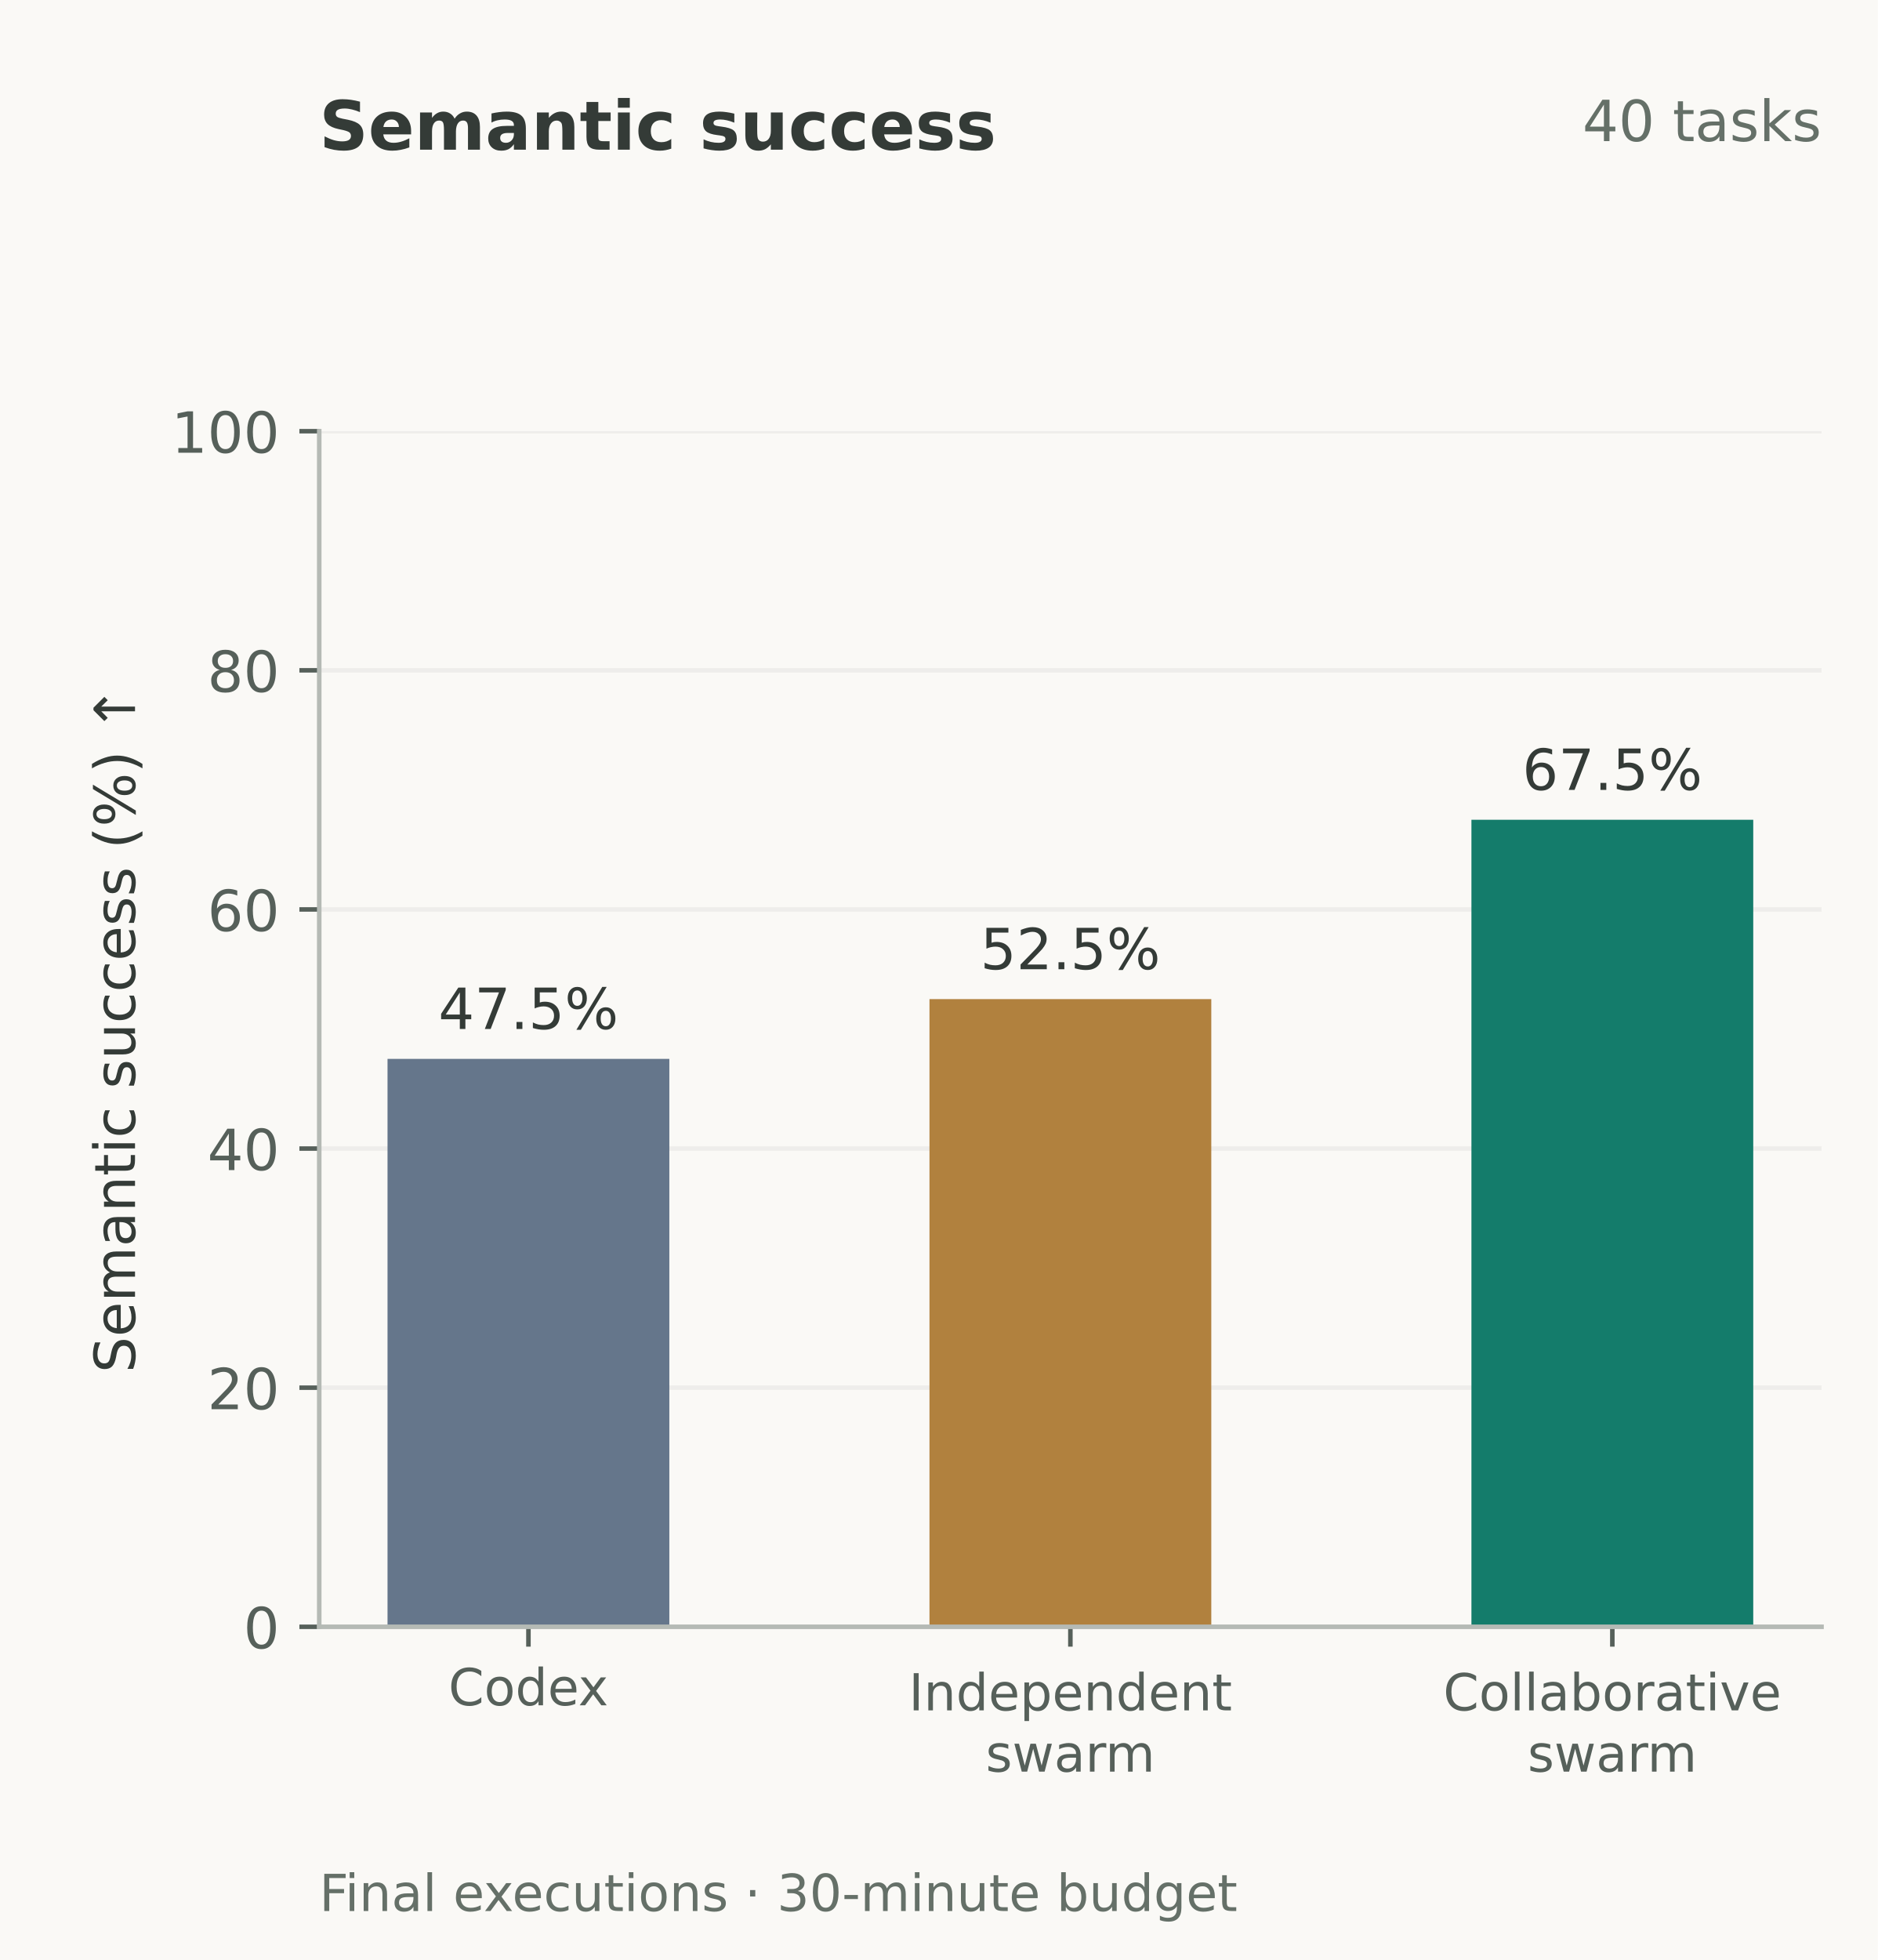
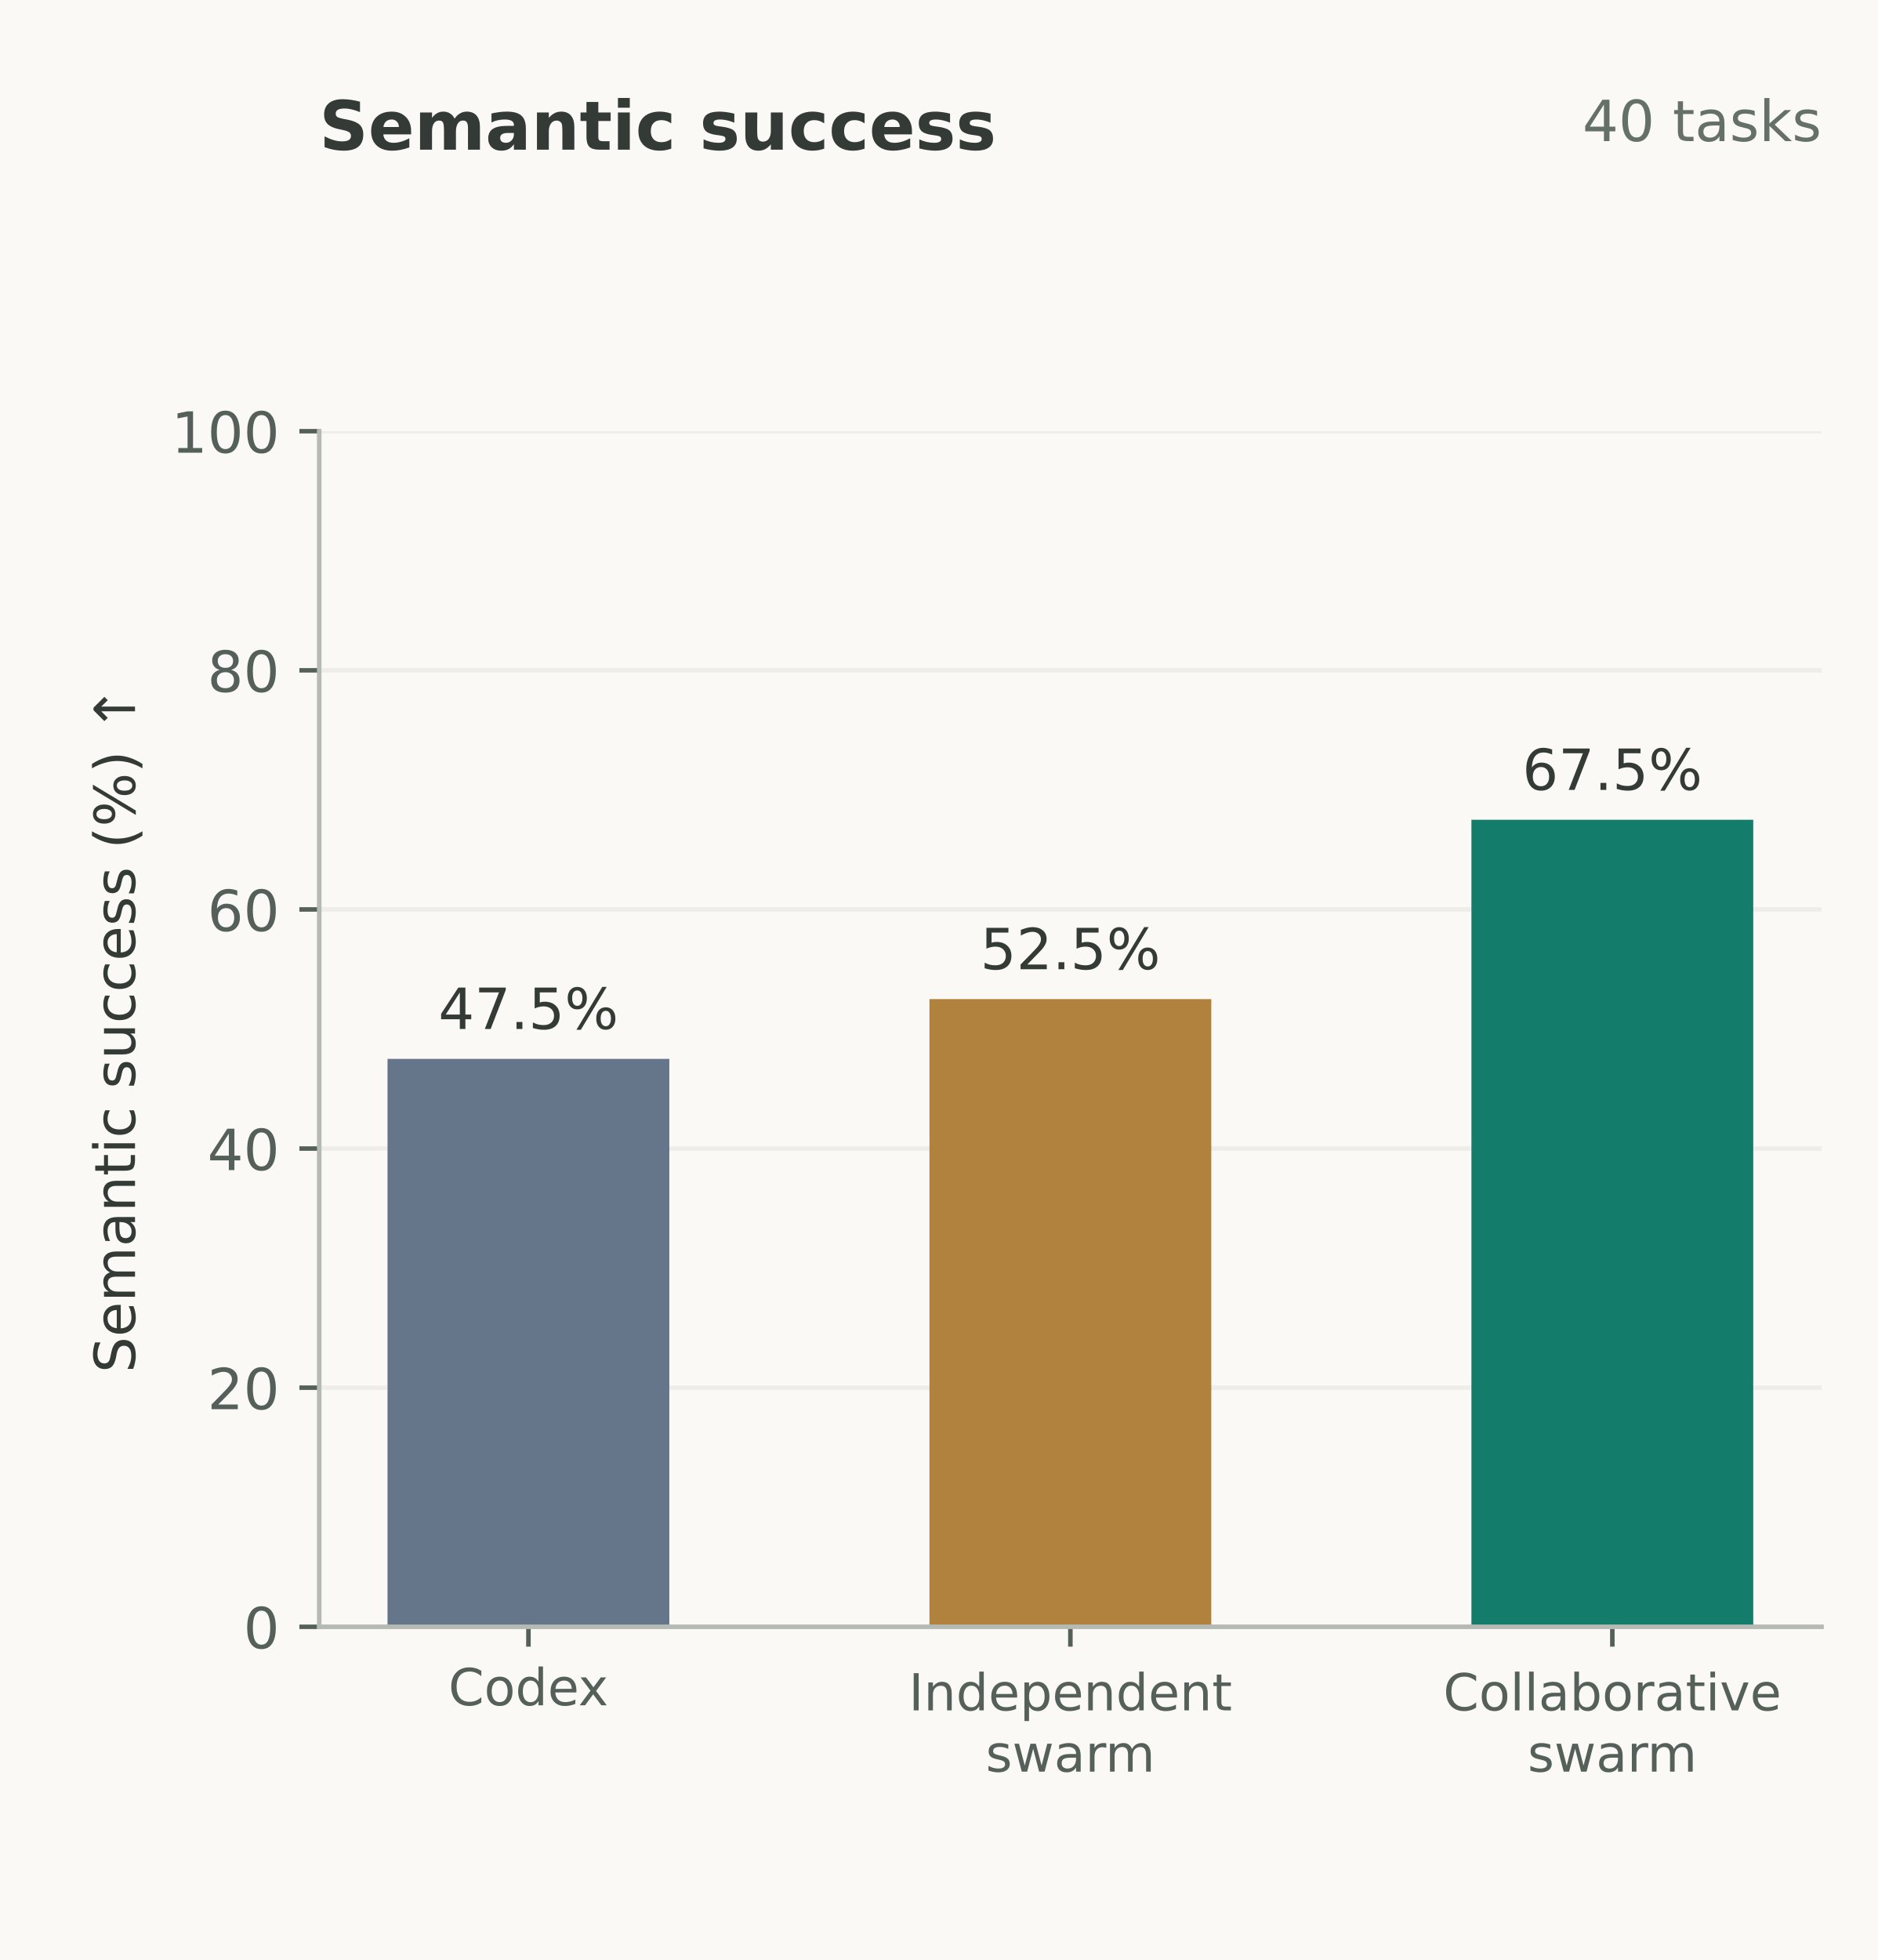
<svg xmlns="http://www.w3.org/2000/svg" xmlns:xlink="http://www.w3.org/1999/xlink" width="331.2pt" height="345.6pt" viewBox="0 0 331.2 345.6" version="1.1">
  <defs>
    <style type="text/css">*{stroke-linejoin: round; stroke-linecap: butt}</style>
  </defs>
  <g id="figure_1">
    <g id="patch_1">
      <path d="M 0 345.6 L 331.2 345.6 L 331.2 0 L 0 0 z " style="fill: #faf9f6" />
    </g>
    <g id="axes_1">
      <g id="patch_2">
        <path d="M 56.304 286.848 L 321.264 286.848 L 321.264 76.032 L 56.304 76.032 z " style="fill: #faf9f6" />
      </g>
      <g id="matplotlib.axis_1">
        <g id="xtick_1">
          <g id="line2d_1">
            <defs>
-               <path id="m425d4437af" d="M 0 0 L 0 3.5 " style="stroke: #56605a; stroke-width: 0.8" />
+               <path id="mdb96a2ce38" d="M 0 0 L 0 3.5 " style="stroke: #56605a; stroke-width: 0.8" />
            </defs>
            <g>
-               <use xlink:href="#m425d4437af" x="93.2" y="286.848" style="fill: #56605a; stroke: #56605a; stroke-width: 0.8" />
+               <use xlink:href="#mdb96a2ce38" x="93.2" y="286.848" style="fill: #56605a; stroke: #56605a; stroke-width: 0.8" />
            </g>
          </g>
          <g id="text_1">
            <text style="font-size: 9px; font-family: 'DejaVu Sans'; text-anchor: middle; fill: #56605a" x="93.2" y="300.687" transform="rotate(-0 93.19958 300.6866)">Codex</text>
          </g>
        </g>
        <g id="xtick_2">
          <g id="line2d_2">
            <g>
-               <use xlink:href="#m425d4437af" x="188.784" y="286.848" style="fill: #56605a; stroke: #56605a; stroke-width: 0.8" />
+               <use xlink:href="#mdb96a2ce38" x="188.784" y="286.848" style="fill: #56605a; stroke: #56605a; stroke-width: 0.8" />
            </g>
          </g>
          <g id="text_2">
            <text style="font-size: 9px; font-family: 'DejaVu Sans'; fill: #56605a" transform="translate(160.2596 301.5875)">Independent</text>
            <text style="font-size: 9px; font-family: 'DejaVu Sans'; fill: #56605a" transform="translate(173.8475 312.3892)">swarm</text>
          </g>
        </g>
        <g id="xtick_3">
          <g id="line2d_3">
            <g>
-               <use xlink:href="#m425d4437af" x="284.368" y="286.848" style="fill: #56605a; stroke: #56605a; stroke-width: 0.8" />
+               <use xlink:href="#mdb96a2ce38" x="284.368" y="286.848" style="fill: #56605a; stroke: #56605a; stroke-width: 0.8" />
            </g>
          </g>
          <g id="text_3">
            <text style="font-size: 9px; font-family: 'DejaVu Sans'; fill: #56605a" transform="translate(254.5503 301.5875)">Collaborative</text>
            <text style="font-size: 9px; font-family: 'DejaVu Sans'; fill: #56605a" transform="translate(269.4319 312.3892)">swarm</text>
          </g>
        </g>
      </g>
      <g id="matplotlib.axis_2">
        <g id="ytick_1">
          <g id="line2d_4">
-             <path d="M 56.304 286.848 L 321.264 286.848 " clip-path="url(#pd002c3208b)" style="fill: none; stroke: #b0b0b0; stroke-opacity: 0.17; stroke-width: 0.8; stroke-linecap: square" />
+             <path d="M 56.304 286.848 L 321.264 286.848 " clip-path="url(#p793c145bd7)" style="fill: none; stroke: #b0b0b0; stroke-opacity: 0.17; stroke-width: 0.8; stroke-linecap: square" />
          </g>
          <g id="line2d_5">
            <defs>
-               <path id="mb83549906f" d="M 0 0 L -3.5 0 " style="stroke: #56605a; stroke-width: 0.8" />
+               <path id="m6f4dd9ce33" d="M 0 0 L -3.5 0 " style="stroke: #56605a; stroke-width: 0.8" />
            </defs>
            <g>
-               <use xlink:href="#mb83549906f" x="56.304" y="286.848" style="fill: #56605a; stroke: #56605a; stroke-width: 0.8" />
+               <use xlink:href="#m6f4dd9ce33" x="56.304" y="286.848" style="fill: #56605a; stroke: #56605a; stroke-width: 0.8" />
            </g>
          </g>
          <g id="text_4">
            <text style="font-size: 10px; font-family: 'DejaVu Sans'; text-anchor: end; fill: #56605a" x="49.304" y="290.647" transform="rotate(-0 49.304 290.6468)">0</text>
          </g>
        </g>
        <g id="ytick_2">
          <g id="line2d_6">
-             <path d="M 56.304 244.685 L 321.264 244.685 " clip-path="url(#pd002c3208b)" style="fill: none; stroke: #b0b0b0; stroke-opacity: 0.17; stroke-width: 0.8; stroke-linecap: square" />
+             <path d="M 56.304 244.685 L 321.264 244.685 " clip-path="url(#p793c145bd7)" style="fill: none; stroke: #b0b0b0; stroke-opacity: 0.17; stroke-width: 0.8; stroke-linecap: square" />
          </g>
          <g id="line2d_7">
            <g>
-               <use xlink:href="#mb83549906f" x="56.304" y="244.685" style="fill: #56605a; stroke: #56605a; stroke-width: 0.8" />
+               <use xlink:href="#m6f4dd9ce33" x="56.304" y="244.685" style="fill: #56605a; stroke: #56605a; stroke-width: 0.8" />
            </g>
          </g>
          <g id="text_5">
            <text style="font-size: 10px; font-family: 'DejaVu Sans'; text-anchor: end; fill: #56605a" x="49.304" y="248.484" transform="rotate(-0 49.304 248.4836)">20</text>
          </g>
        </g>
        <g id="ytick_3">
          <g id="line2d_8">
-             <path d="M 56.304 202.522 L 321.264 202.522 " clip-path="url(#pd002c3208b)" style="fill: none; stroke: #b0b0b0; stroke-opacity: 0.17; stroke-width: 0.8; stroke-linecap: square" />
+             <path d="M 56.304 202.522 L 321.264 202.522 " clip-path="url(#p793c145bd7)" style="fill: none; stroke: #b0b0b0; stroke-opacity: 0.17; stroke-width: 0.8; stroke-linecap: square" />
          </g>
          <g id="line2d_9">
            <g>
-               <use xlink:href="#mb83549906f" x="56.304" y="202.522" style="fill: #56605a; stroke: #56605a; stroke-width: 0.8" />
+               <use xlink:href="#m6f4dd9ce33" x="56.304" y="202.522" style="fill: #56605a; stroke: #56605a; stroke-width: 0.8" />
            </g>
          </g>
          <g id="text_6">
            <text style="font-size: 10px; font-family: 'DejaVu Sans'; text-anchor: end; fill: #56605a" x="49.304" y="206.32" transform="rotate(-0 49.304 206.3204)">40</text>
          </g>
        </g>
        <g id="ytick_4">
          <g id="line2d_10">
-             <path d="M 56.304 160.358 L 321.264 160.358 " clip-path="url(#pd002c3208b)" style="fill: none; stroke: #b0b0b0; stroke-opacity: 0.17; stroke-width: 0.8; stroke-linecap: square" />
+             <path d="M 56.304 160.358 L 321.264 160.358 " clip-path="url(#p793c145bd7)" style="fill: none; stroke: #b0b0b0; stroke-opacity: 0.17; stroke-width: 0.8; stroke-linecap: square" />
          </g>
          <g id="line2d_11">
            <g>
-               <use xlink:href="#mb83549906f" x="56.304" y="160.358" style="fill: #56605a; stroke: #56605a; stroke-width: 0.8" />
+               <use xlink:href="#m6f4dd9ce33" x="56.304" y="160.358" style="fill: #56605a; stroke: #56605a; stroke-width: 0.8" />
            </g>
          </g>
          <g id="text_7">
            <text style="font-size: 10px; font-family: 'DejaVu Sans'; text-anchor: end; fill: #56605a" x="49.304" y="164.157" transform="rotate(-0 49.304 164.1572)">60</text>
          </g>
        </g>
        <g id="ytick_5">
          <g id="line2d_12">
-             <path d="M 56.304 118.195 L 321.264 118.195 " clip-path="url(#pd002c3208b)" style="fill: none; stroke: #b0b0b0; stroke-opacity: 0.17; stroke-width: 0.8; stroke-linecap: square" />
+             <path d="M 56.304 118.195 L 321.264 118.195 " clip-path="url(#p793c145bd7)" style="fill: none; stroke: #b0b0b0; stroke-opacity: 0.17; stroke-width: 0.8; stroke-linecap: square" />
          </g>
          <g id="line2d_13">
            <g>
-               <use xlink:href="#mb83549906f" x="56.304" y="118.195" style="fill: #56605a; stroke: #56605a; stroke-width: 0.8" />
+               <use xlink:href="#m6f4dd9ce33" x="56.304" y="118.195" style="fill: #56605a; stroke: #56605a; stroke-width: 0.8" />
            </g>
          </g>
          <g id="text_8">
            <text style="font-size: 10px; font-family: 'DejaVu Sans'; text-anchor: end; fill: #56605a" x="49.304" y="121.994" transform="rotate(-0 49.304 121.994)">80</text>
          </g>
        </g>
        <g id="ytick_6">
          <g id="line2d_14">
-             <path d="M 56.304 76.032 L 321.264 76.032 " clip-path="url(#pd002c3208b)" style="fill: none; stroke: #b0b0b0; stroke-opacity: 0.17; stroke-width: 0.8; stroke-linecap: square" />
+             <path d="M 56.304 76.032 L 321.264 76.032 " clip-path="url(#p793c145bd7)" style="fill: none; stroke: #b0b0b0; stroke-opacity: 0.17; stroke-width: 0.8; stroke-linecap: square" />
          </g>
          <g id="line2d_15">
            <g>
-               <use xlink:href="#mb83549906f" x="56.304" y="76.032" style="fill: #56605a; stroke: #56605a; stroke-width: 0.8" />
+               <use xlink:href="#m6f4dd9ce33" x="56.304" y="76.032" style="fill: #56605a; stroke: #56605a; stroke-width: 0.8" />
            </g>
          </g>
          <g id="text_9">
            <text style="font-size: 10px; font-family: 'DejaVu Sans'; text-anchor: end; fill: #56605a" x="49.304" y="79.831" transform="rotate(-0 49.304 79.83083)">100</text>
          </g>
        </g>
        <g id="text_10">
          <text style="font-size: 10px; font-family: 'DejaVu Sans'; text-anchor: middle; fill: #343b37" x="23.814" y="181.44" transform="rotate(-90 23.81416 181.44)">Semantic success (%) ↑</text>
        </g>
      </g>
      <g id="patch_3">
-         <path d="M 68.348 286.848 L 118.052 286.848 L 118.052 186.71 L 68.348 186.71 z " clip-path="url(#pd002c3208b)" style="fill: #65768b" />
+         <path d="M 68.348 286.848 L 118.052 286.848 L 118.052 186.71 L 68.348 186.71 z " clip-path="url(#p793c145bd7)" style="fill: #65768b" />
      </g>
      <g id="patch_4">
-         <path d="M 163.932 286.848 L 213.636 286.848 L 213.636 176.17 L 163.932 176.17 z " clip-path="url(#pd002c3208b)" style="fill: #b1813e" />
+         <path d="M 163.932 286.848 L 213.636 286.848 L 213.636 176.17 L 163.932 176.17 z " clip-path="url(#p793c145bd7)" style="fill: #b1813e" />
      </g>
      <g id="patch_5">
-         <path d="M 259.516 286.848 L 309.22 286.848 L 309.22 144.547 L 259.516 144.547 z " clip-path="url(#pd002c3208b)" style="fill: #147c6b" />
+         <path d="M 259.516 286.848 L 309.22 286.848 L 309.22 144.547 L 259.516 144.547 z " clip-path="url(#p793c145bd7)" style="fill: #147c6b" />
      </g>
      <g id="patch_6">
        <path d="M 56.304 286.848 L 56.304 76.032 " style="fill: none; stroke: #b5bab5; stroke-width: 0.8; stroke-linejoin: miter; stroke-linecap: square" />
      </g>
      <g id="patch_7">
        <path d="M 56.304 286.848 L 321.264 286.848 " style="fill: none; stroke: #b5bab5; stroke-width: 0.8; stroke-linejoin: miter; stroke-linecap: square" />
      </g>
      <g id="text_11">
        <text style="font-size: 10px; font-family: 'DejaVu Sans'; text-anchor: middle; fill: #343b37" x="93.2" y="181.44" transform="rotate(-0 93.19958 181.44)">47.5%</text>
      </g>
      <g id="text_12">
        <text style="font-size: 10px; font-family: 'DejaVu Sans'; text-anchor: middle; fill: #343b37" x="188.784" y="170.899" transform="rotate(-0 188.784 170.8992)">52.5%</text>
      </g>
      <g id="text_13">
        <text style="font-size: 10px; font-family: 'DejaVu Sans'; text-anchor: middle; fill: #343b37" x="284.368" y="139.277" transform="rotate(-0 284.3684 139.2768)">67.5%</text>
      </g>
    </g>
    <g id="text_14">
      <text style="font-weight: 600; font-size: 12px; font-family: 'DejaVu Sans'; text-anchor: start; fill: #343b37" x="56.304" y="26.398" transform="rotate(-0 56.304 26.39813)">Semantic success</text>
    </g>
    <g id="text_15">
      <text style="font-size: 10px; font-family: 'DejaVu Sans'; text-anchor: end; fill: #657068" x="321.264" y="24.878" transform="rotate(-0 321.264 24.87844)">40 tasks</text>
    </g>
-     <g id="text_16">
-       <text style="font-size: 9px; font-family: 'DejaVu Sans'; text-anchor: start; fill: #657068" x="56.304" y="336.96" transform="rotate(-0 56.304 336.96)">Final executions · 30-minute budget</text>
-     </g>
  </g>
  <defs>
-     <clipPath id="pd002c3208b">
+     <clipPath id="p793c145bd7">
      <rect x="56.304" y="76.032" width="264.96" height="210.816" />
    </clipPath>
  </defs>
</svg>
